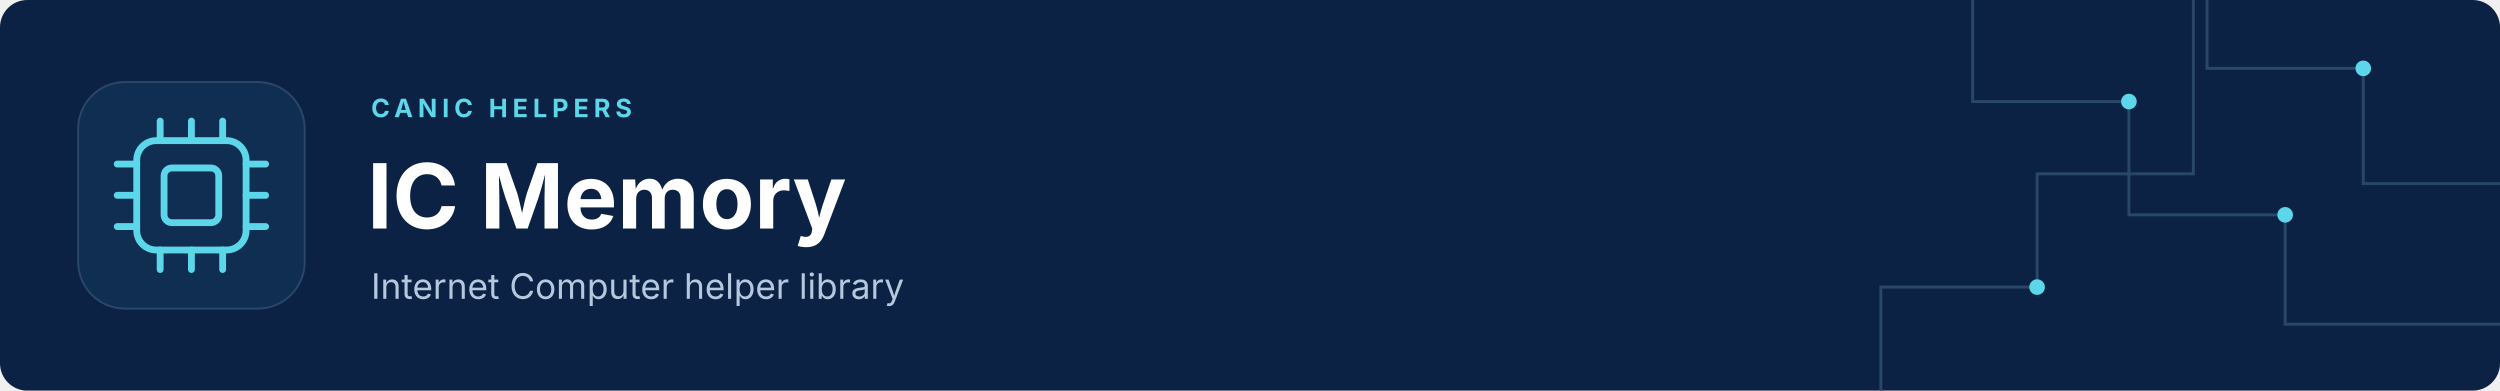
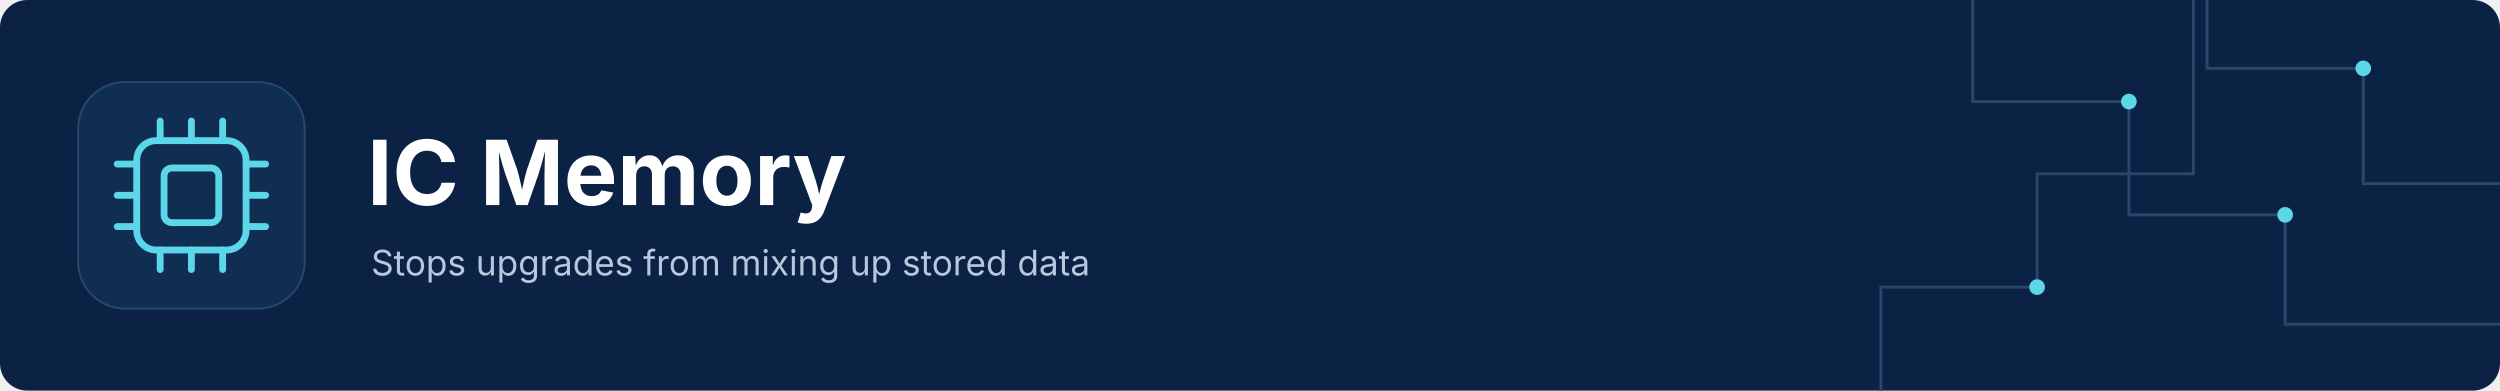
<svg xmlns="http://www.w3.org/2000/svg" width="1280" height="200" viewBox="0 0 1280 200" role="img" aria-labelledby="title desc">
  <rect width="1280" height="200" rx="14" fill="#0B2244" />
  <path d="M1010 0V52H1090V110H1170V166H1280M1130 0V35H1210V94H1280M963 200V147H1043V89H1123V0" fill="none" stroke="#294768" stroke-width="1.5" />
  <g fill="#5CD7EA">
    <circle cx="1090" cy="52" r="4" />
    <circle cx="1170" cy="110" r="4" />
    <circle cx="1043" cy="147" r="4" />
    <circle cx="1210" cy="35" r="4" />
  </g>
  <rect x="40" y="42" width="116" height="116" rx="24" fill="#102D52" stroke="#294768" />
  <g transform="translate(50 52)" fill="none" stroke="#5CD7EA" stroke-width="3.5" stroke-linecap="round" stroke-linejoin="round">
    <rect x="20" y="20" width="56" height="56" rx="10" />
    <path d="M32 10V20M48 10V20M64 10V20M32 76V86M48 76V86M64 76V86M10 32H20M10 48H20M10 64H20M76 32H86M76 48H86M76 64H86" />
    <rect x="34" y="34" width="28" height="28" rx="4" />
  </g>
  <g font-family="Inter, Arial, sans-serif">
-     <text x="190" y="60" fill="#5CD7EA" font-size="13" font-weight="700" letter-spacing="2.5">CANIC HELPERS</text>
-     <text x="188" y="117" fill="#FFFFFF" font-size="46" font-weight="700">IC Memory</text>
-     <text x="190" y="153" fill="#B5C8DD" font-size="18">Internet Computer helper library</text>
+     <text x="188" y="105" fill="#FFFFFF" font-size="46" font-weight="700">IC Memory</text>
+     <text x="190" y="141" fill="#B5C8DD" font-size="18">Stops upgrades from mixing up stored data</text>
  </g>
</svg>
